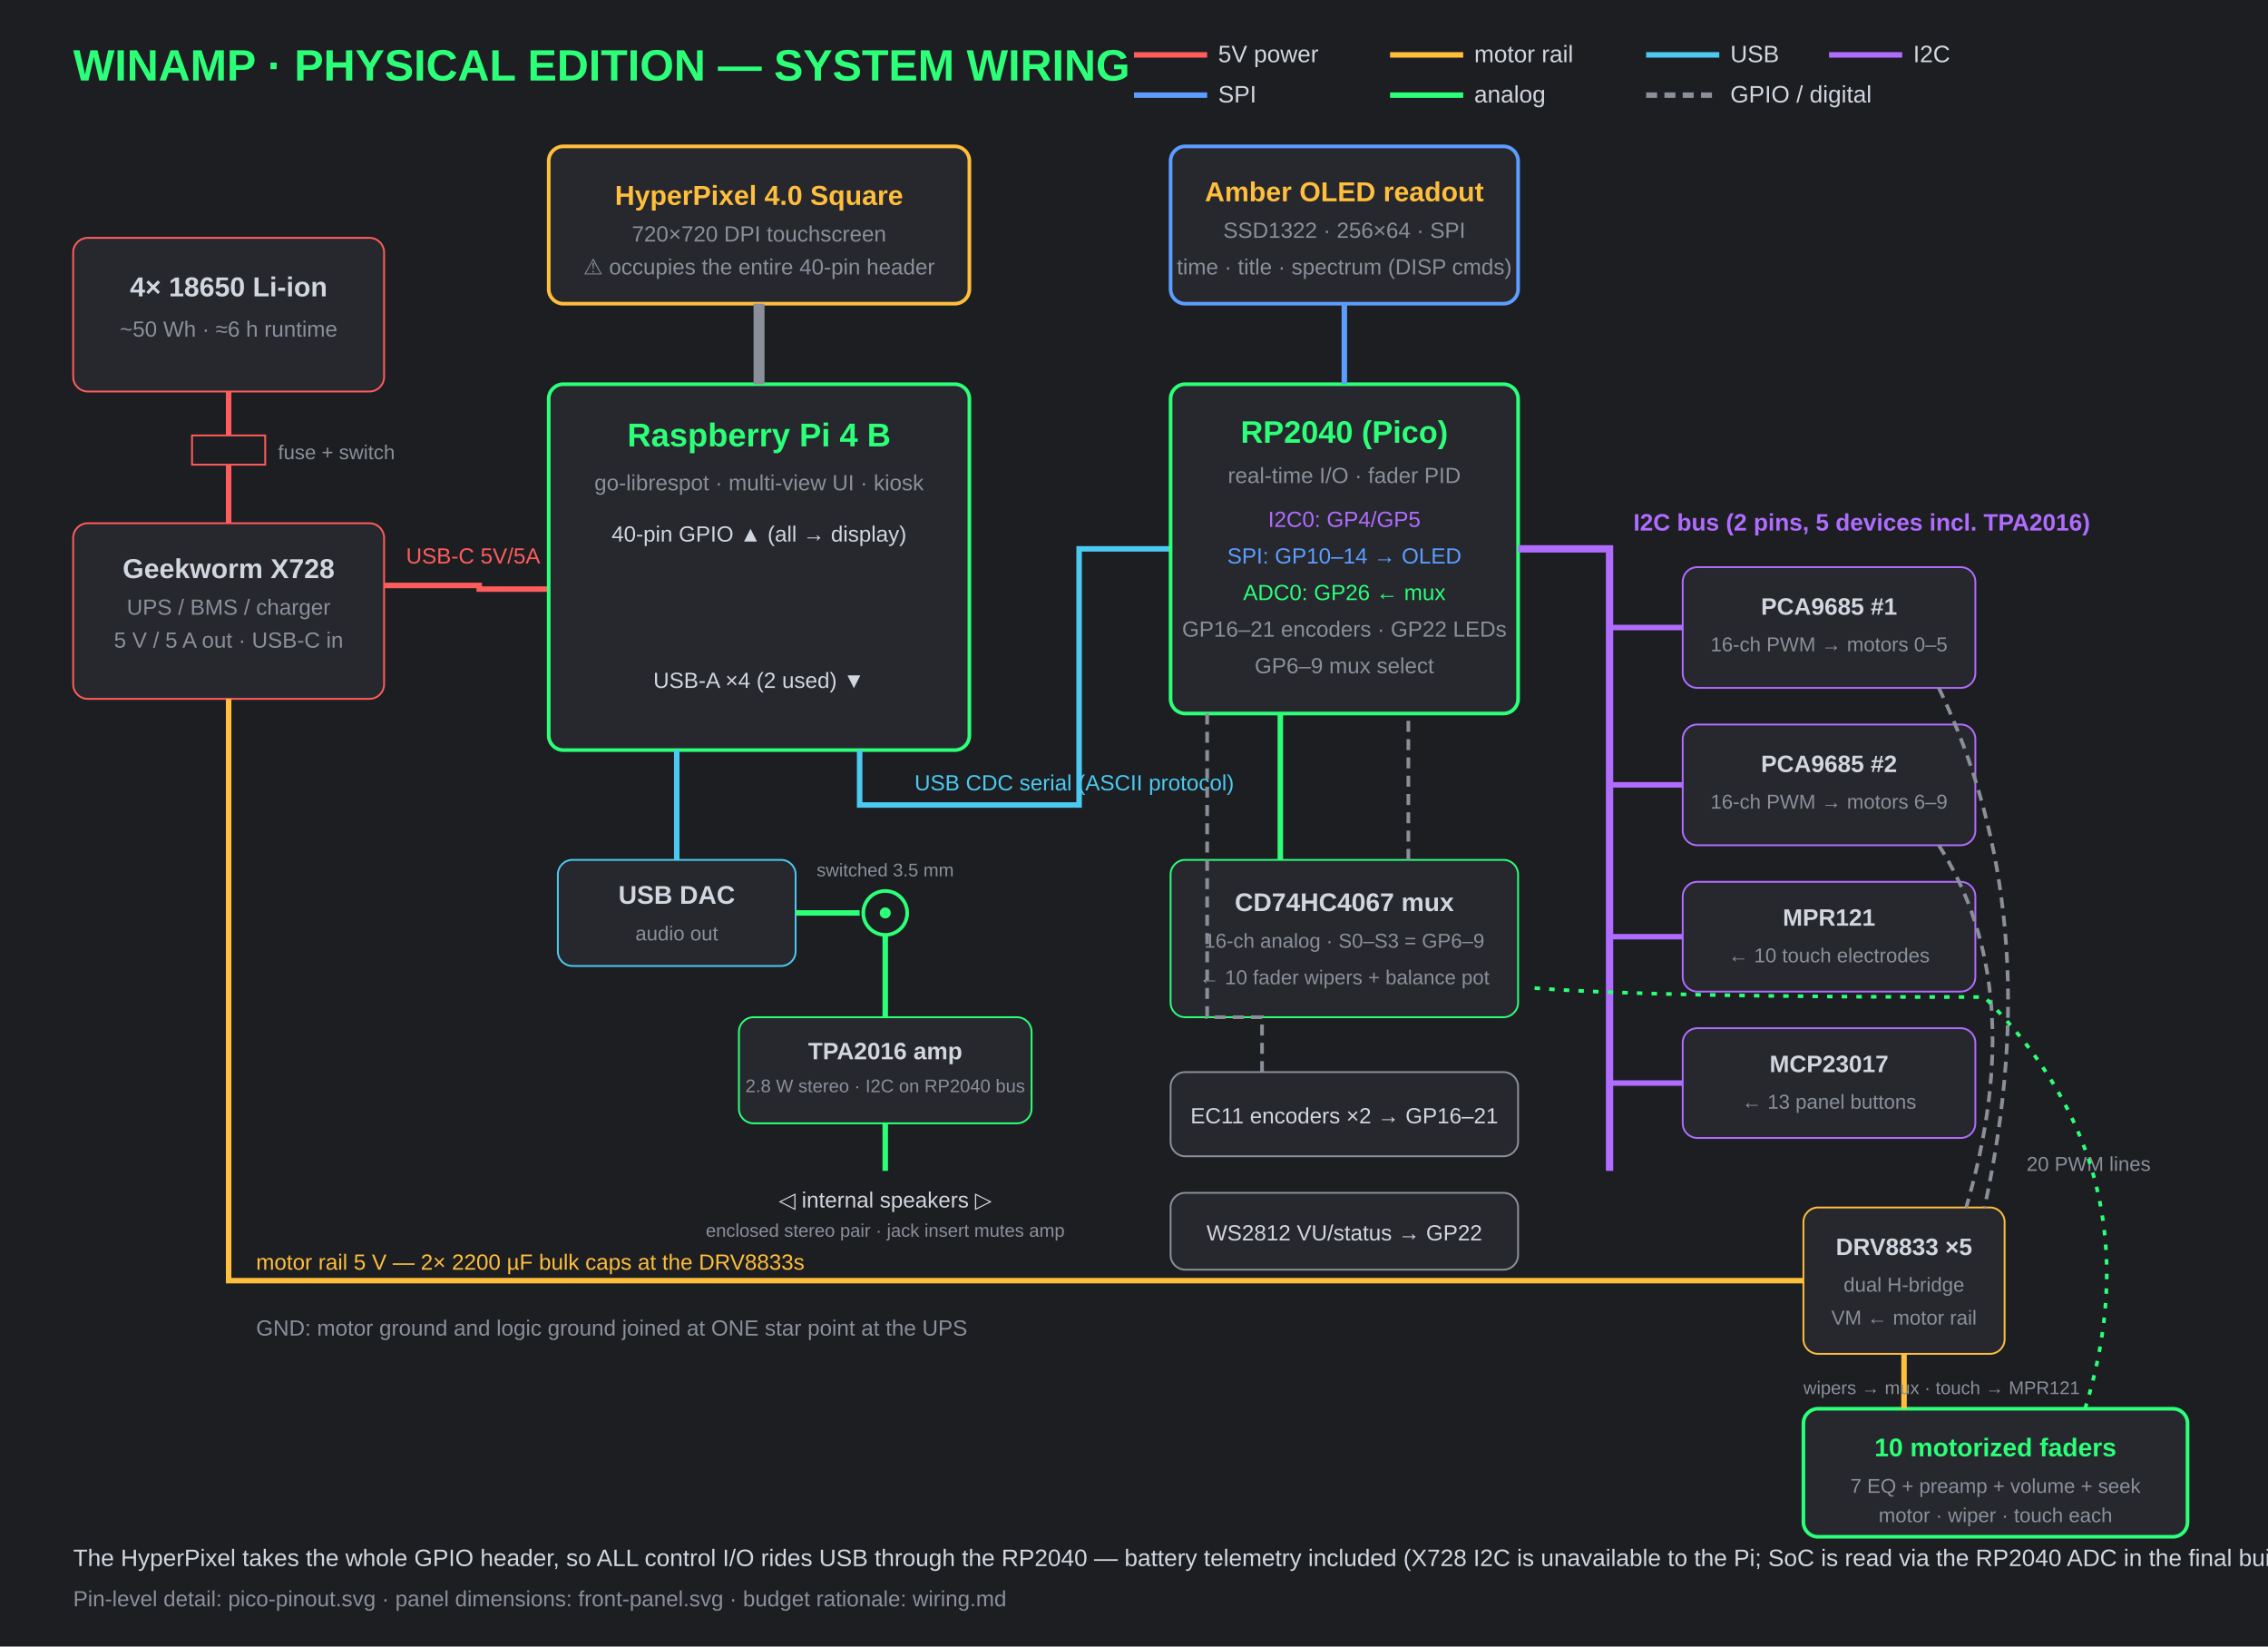
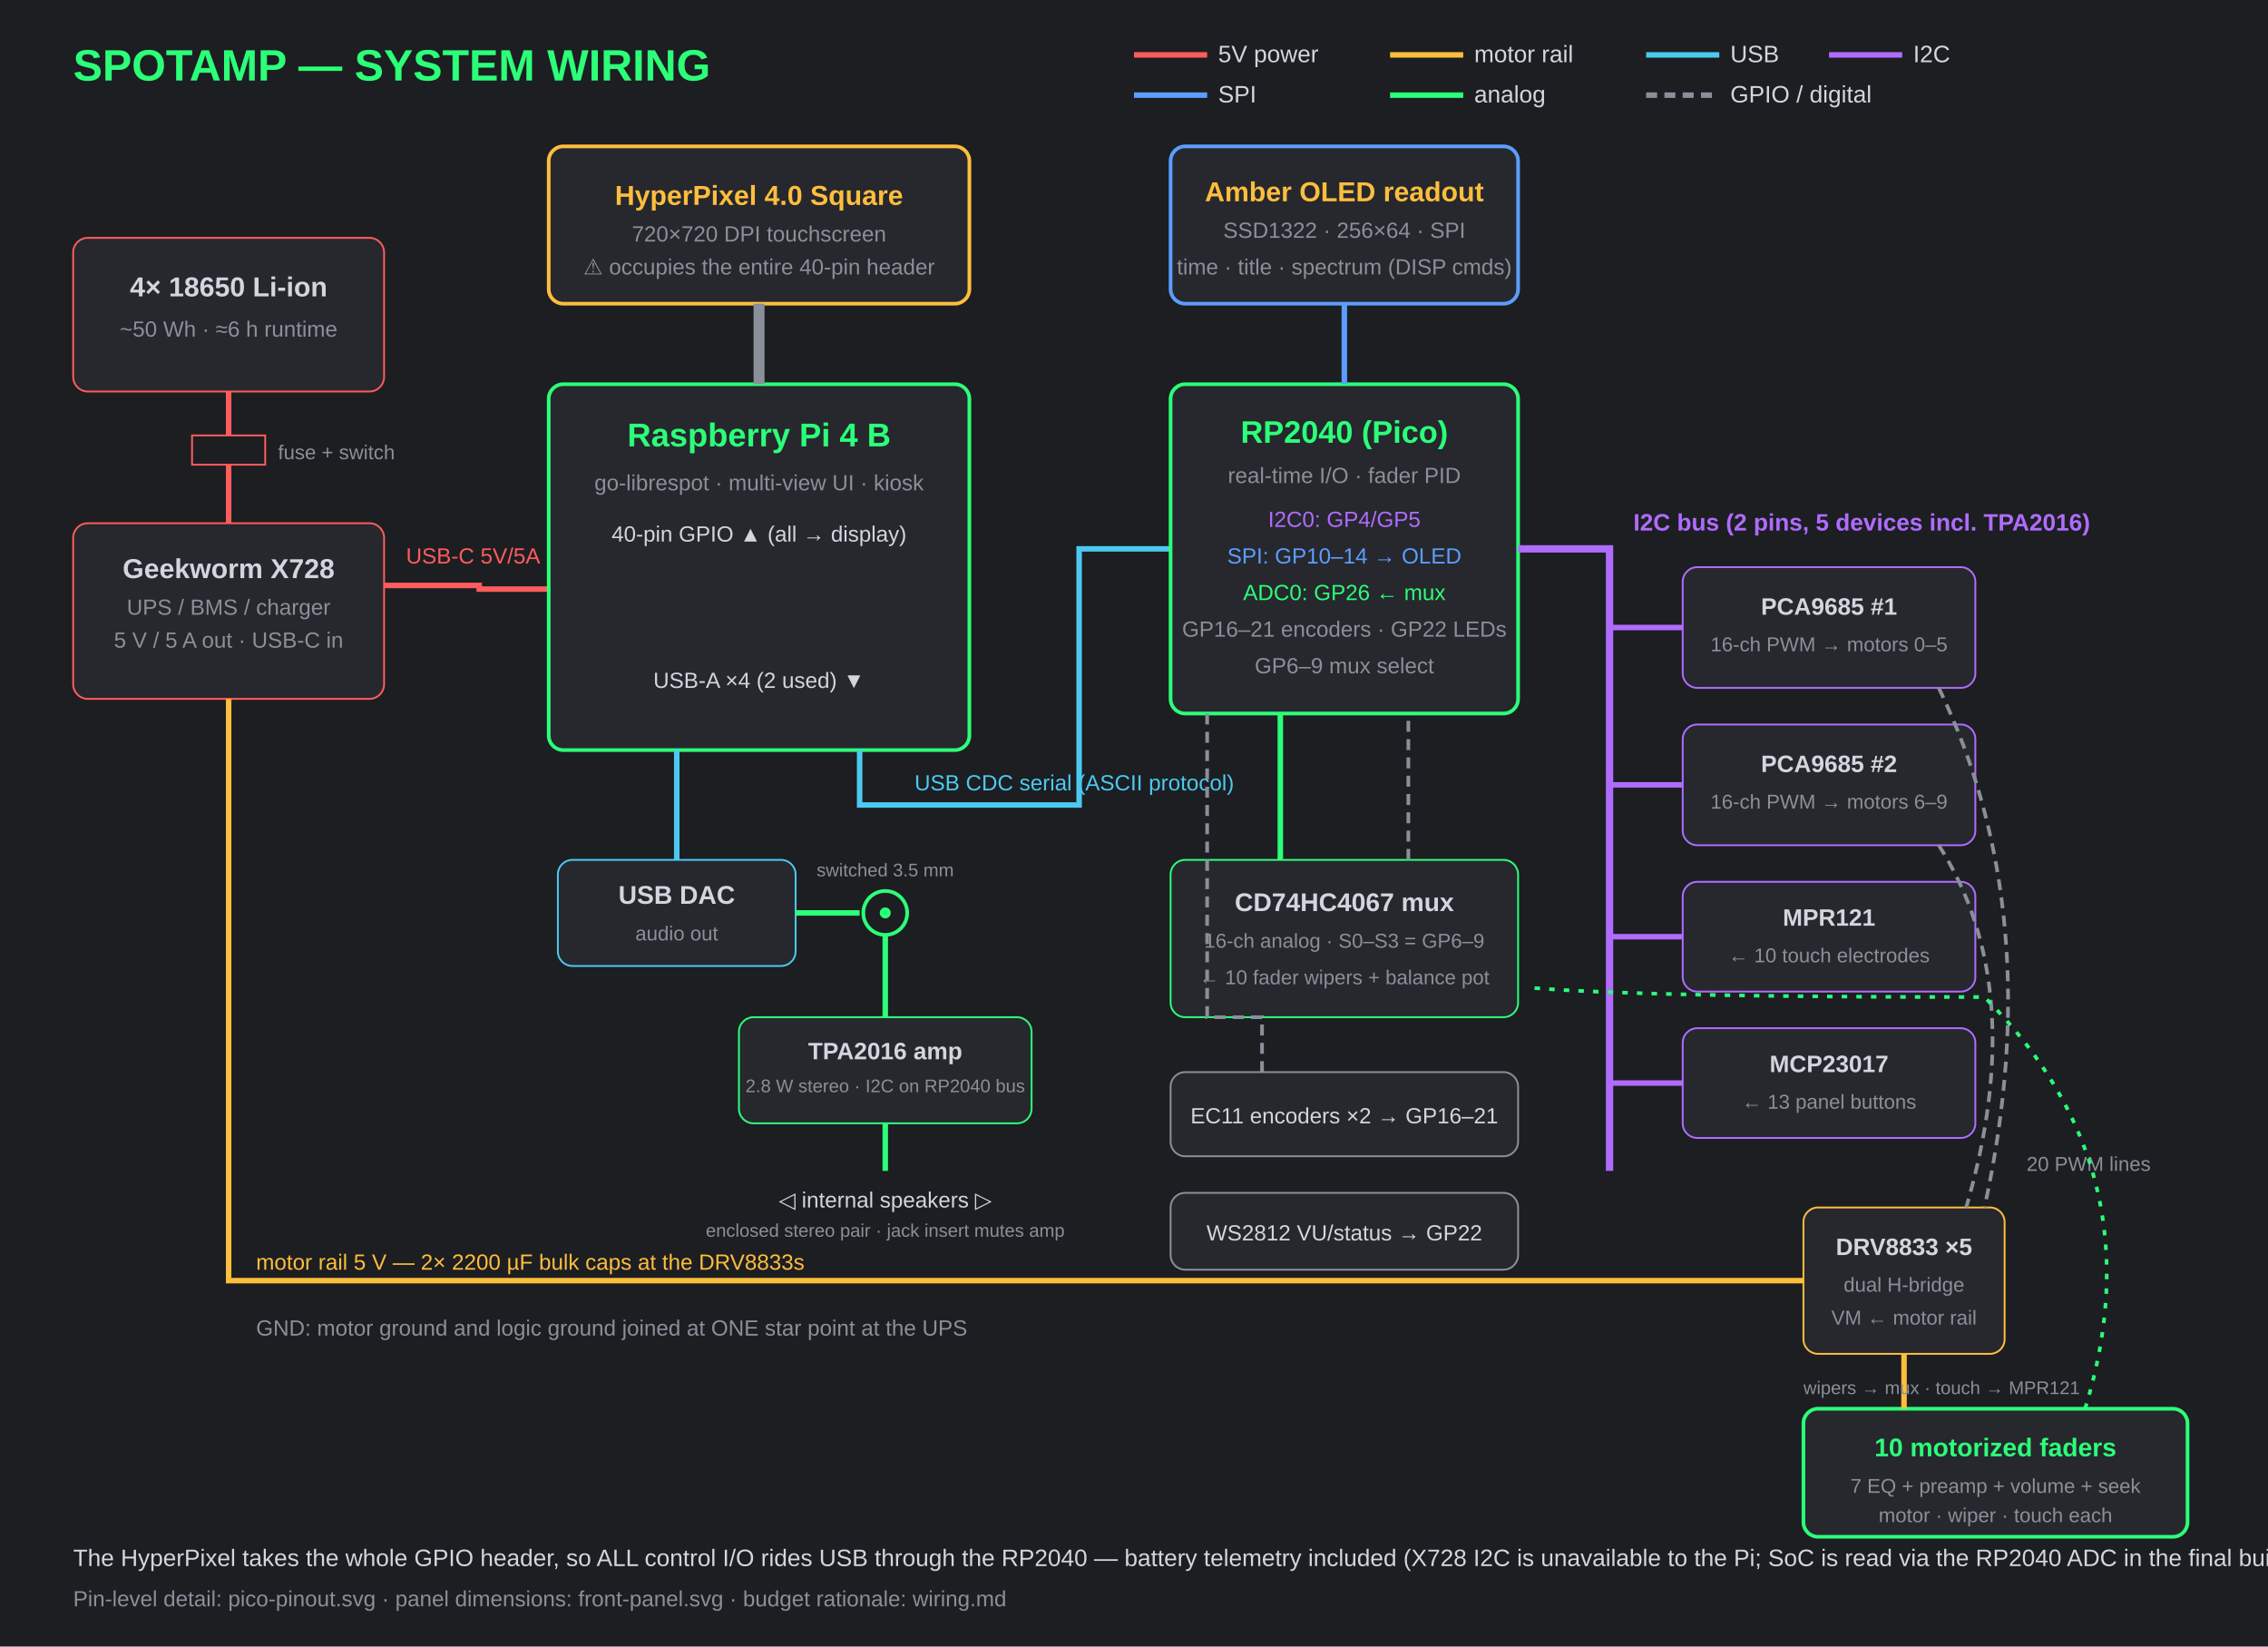
<svg xmlns="http://www.w3.org/2000/svg" viewBox="0 0 1240 900" font-family="Segoe UI, Arial, sans-serif">
  <rect width="1240" height="900" fill="#1c1e22" />
-   <text x="40" y="44" fill="#2cff78" font-size="24" font-weight="bold">WINAMP · PHYSICAL EDITION — SYSTEM WIRING</text>
+   <text x="40" y="44" fill="#2cff78" font-size="24" font-weight="bold">SPOTAMP — SYSTEM WIRING</text>
  <g font-size="13">
    <line x1="620" y1="30" x2="660" y2="30" stroke="#ff5c5c" stroke-width="3" />
    <text x="666" y="34" fill="#d2d6de">5V power</text>
    <line x1="760" y1="30" x2="800" y2="30" stroke="#ffbe3c" stroke-width="3" />
    <text x="806" y="34" fill="#d2d6de">motor rail</text>
    <line x1="900" y1="30" x2="940" y2="30" stroke="#4cc9f0" stroke-width="3" />
    <text x="946" y="34" fill="#d2d6de">USB</text>
    <line x1="1000" y1="30" x2="1040" y2="30" stroke="#b06cff" stroke-width="3" />
    <text x="1046" y="34" fill="#d2d6de">I2C</text>
    <line x1="620" y1="52" x2="660" y2="52" stroke="#5c9dff" stroke-width="3" />
    <text x="666" y="56" fill="#d2d6de">SPI</text>
    <line x1="760" y1="52" x2="800" y2="52" stroke="#2cff78" stroke-width="3" />
    <text x="806" y="56" fill="#d2d6de">analog</text>
    <line x1="900" y1="52" x2="940" y2="52" stroke="#8a8f99" stroke-width="3" stroke-dasharray="6 4" />
    <text x="946" y="56" fill="#d2d6de">GPIO / digital</text>
  </g>
  <rect x="40" y="130" width="170" height="84" rx="8" fill="#26282e" stroke="#ff5c5c" />
  <text x="125" y="162" fill="#d2d6de" font-size="15" text-anchor="middle" font-weight="bold">4× 18650 Li-ion</text>
  <text x="125" y="184" fill="#8a8f99" font-size="12" text-anchor="middle">~50 Wh · ≈6 h runtime</text>
  <line x1="125" y1="214" x2="125" y2="286" stroke="#ff5c5c" stroke-width="3" />
  <rect x="105" y="238" width="40" height="16" fill="#1c1e22" stroke="#ff5c5c" />
  <text x="152" y="251" fill="#8a8f99" font-size="11">fuse + switch</text>
  <rect x="40" y="286" width="170" height="96" rx="8" fill="#26282e" stroke="#ff5c5c" />
  <text x="125" y="316" fill="#d2d6de" font-size="15" text-anchor="middle" font-weight="bold">Geekworm X728</text>
  <text x="125" y="336" fill="#8a8f99" font-size="12" text-anchor="middle">UPS / BMS / charger</text>
  <text x="125" y="354" fill="#8a8f99" font-size="12" text-anchor="middle">5 V / 5 A out · USB-C in</text>
  <path d="M 210 320 H 262 V 322 H 300" fill="none" stroke="#ff5c5c" stroke-width="3" />
  <text x="222" y="308" fill="#ff5c5c" font-size="12">USB-C 5V/5A</text>
  <path d="M 125 382 V 700 H 986" fill="none" stroke="#ffbe3c" stroke-width="3" />
  <text x="140" y="694" fill="#ffbe3c" font-size="12">motor rail 5 V — 2× 2200 µF bulk caps at the DRV8833s</text>
  <text x="140" y="730" fill="#8a8f99" font-size="12">GND: motor ground and logic ground joined at ONE star point at the UPS</text>
  <rect x="300" y="210" width="230" height="200" rx="8" fill="#26282e" stroke="#2cff78" stroke-width="2" />
  <text x="415" y="244" fill="#2cff78" font-size="18" text-anchor="middle" font-weight="bold">Raspberry Pi 4 B</text>
  <text x="415" y="268" fill="#8a8f99" font-size="12" text-anchor="middle">go-librespot · multi-view UI · kiosk</text>
  <text x="415" y="296" fill="#d2d6de" font-size="12" text-anchor="middle">40-pin GPIO ▲ (all → display)</text>
  <text x="415" y="376" fill="#d2d6de" font-size="12" text-anchor="middle">USB-A ×4 (2 used) ▼</text>
  <rect x="300" y="80" width="230" height="86" rx="8" fill="#26282e" stroke="#ffbe3c" stroke-width="2" />
  <text x="415" y="112" fill="#ffbe3c" font-size="15" text-anchor="middle" font-weight="bold">HyperPixel 4.0 Square</text>
  <text x="415" y="132" fill="#8a8f99" font-size="12" text-anchor="middle">720×720 DPI touchscreen</text>
  <text x="415" y="150" fill="#8a8f99" font-size="12" text-anchor="middle">⚠ occupies the entire 40-pin header</text>
  <line x1="415" y1="166" x2="415" y2="210" stroke="#8a8f99" stroke-width="6" />
  <path d="M 370 410 V 470" fill="none" stroke="#4cc9f0" stroke-width="3" />
  <rect x="305" y="470" width="130" height="58" rx="8" fill="#26282e" stroke="#4cc9f0" />
  <text x="370" y="494" fill="#d2d6de" font-size="14" text-anchor="middle" font-weight="bold">USB DAC</text>
  <text x="370" y="514" fill="#8a8f99" font-size="11" text-anchor="middle">audio out</text>
  <path d="M 435 499 H 470" fill="none" stroke="#2cff78" stroke-width="3" />
  <circle cx="484" cy="499" r="12" fill="none" stroke="#2cff78" stroke-width="2" />
  <circle cx="484" cy="499" r="3" fill="#2cff78" />
  <text x="484" y="479" fill="#8a8f99" font-size="10" text-anchor="middle">switched 3.5 mm</text>
  <path d="M 484 511 V 556" fill="none" stroke="#2cff78" stroke-width="3" />
  <rect x="404" y="556" width="160" height="58" rx="8" fill="#26282e" stroke="#2cff78" />
  <text x="484" y="579" fill="#d2d6de" font-size="13" text-anchor="middle" font-weight="bold">TPA2016 amp</text>
  <text x="484" y="597" fill="#8a8f99" font-size="10" text-anchor="middle">2.8 W stereo · I2C on RP2040 bus</text>
  <path d="M 484 614 V 640" fill="none" stroke="#2cff78" stroke-width="3" />
  <text x="484" y="660" fill="#d2d6de" font-size="12" text-anchor="middle">◁ internal speakers ▷</text>
  <text x="484" y="676" fill="#8a8f99" font-size="10" text-anchor="middle">enclosed stereo pair · jack insert mutes amp</text>
  <path d="M 470 410 V 440 H 590 V 300 H 640" fill="none" stroke="#4cc9f0" stroke-width="3" />
  <text x="500" y="432" fill="#4cc9f0" font-size="12">USB CDC serial (ASCII protocol)</text>
  <rect x="640" y="210" width="190" height="180" rx="8" fill="#26282e" stroke="#2cff78" stroke-width="2" />
  <text x="735" y="242" fill="#2cff78" font-size="17" text-anchor="middle" font-weight="bold">RP2040 (Pico)</text>
  <text x="735" y="264" fill="#8a8f99" font-size="12" text-anchor="middle">real-time I/O · fader PID</text>
  <text x="735" y="288" fill="#b06cff" font-size="12" text-anchor="middle">I2C0: GP4/GP5</text>
  <text x="735" y="308" fill="#5c9dff" font-size="12" text-anchor="middle">SPI: GP10–14 → OLED</text>
  <text x="735" y="328" fill="#2cff78" font-size="12" text-anchor="middle">ADC0: GP26 ← mux</text>
  <text x="735" y="348" fill="#8a8f99" font-size="12" text-anchor="middle">GP16–21 encoders · GP22 LEDs</text>
  <text x="735" y="368" fill="#8a8f99" font-size="12" text-anchor="middle">GP6–9 mux select</text>
  <rect x="640" y="80" width="190" height="86" rx="8" fill="#26282e" stroke="#5c9dff" stroke-width="2" />
  <text x="735" y="110" fill="#ffbe3c" font-size="15" text-anchor="middle" font-weight="bold">Amber OLED readout</text>
  <text x="735" y="130" fill="#8a8f99" font-size="12" text-anchor="middle">SSD1322 · 256×64 · SPI</text>
  <text x="735" y="150" fill="#8a8f99" font-size="12" text-anchor="middle">time · title · spectrum (DISP cmds)</text>
  <line x1="735" y1="166" x2="735" y2="210" stroke="#5c9dff" stroke-width="3" />
  <rect x="640" y="470" width="190" height="86" rx="8" fill="#26282e" stroke="#2cff78" />
  <text x="735" y="498" fill="#d2d6de" font-size="14" text-anchor="middle" font-weight="bold">CD74HC4067 mux</text>
  <text x="735" y="518" fill="#8a8f99" font-size="11" text-anchor="middle">16-ch analog · S0–S3 = GP6–9</text>
  <text x="735" y="538" fill="#8a8f99" font-size="11" text-anchor="middle">← 10 fader wipers + balance pot</text>
  <path d="M 700 470 V 390" fill="none" stroke="#2cff78" stroke-width="3" />
  <path d="M 770 470 V 390" fill="none" stroke="#8a8f99" stroke-width="2" stroke-dasharray="6 4" />
  <rect x="640" y="586" width="190" height="46" rx="8" fill="#26282e" stroke="#8a8f99" />
  <text x="735" y="614" fill="#d2d6de" font-size="12" text-anchor="middle">EC11 encoders ×2 → GP16–21</text>
  <path d="M 690 586 V 556 H 660 V 390" fill="none" stroke="#8a8f99" stroke-width="2" stroke-dasharray="6 4" />
  <rect x="640" y="652" width="190" height="42" rx="8" fill="#26282e" stroke="#8a8f99" />
  <text x="735" y="678" fill="#d2d6de" font-size="12" text-anchor="middle">WS2812 VU/status → GP22</text>
  <path d="M 830 300 H 880 V 640" fill="none" stroke="#b06cff" stroke-width="4" />
  <text x="893" y="290" fill="#b06cff" font-size="13" font-weight="bold">I2C bus (2 pins, 5 devices incl. TPA2016)</text>
  <rect x="920" y="310" width="160" height="66" rx="8" fill="#26282e" stroke="#b06cff" />
  <text x="1000" y="336" fill="#d2d6de" font-size="13" text-anchor="middle" font-weight="bold">PCA9685 #1</text>
  <text x="1000" y="356" fill="#8a8f99" font-size="11" text-anchor="middle">16-ch PWM → motors 0–5</text>
  <path d="M 880 343 H 920" fill="none" stroke="#b06cff" stroke-width="3" />
  <rect x="920" y="396" width="160" height="66" rx="8" fill="#26282e" stroke="#b06cff" />
  <text x="1000" y="422" fill="#d2d6de" font-size="13" text-anchor="middle" font-weight="bold">PCA9685 #2</text>
  <text x="1000" y="442" fill="#8a8f99" font-size="11" text-anchor="middle">16-ch PWM → motors 6–9</text>
  <path d="M 880 429 H 920" fill="none" stroke="#b06cff" stroke-width="3" />
  <rect x="920" y="482" width="160" height="60" rx="8" fill="#26282e" stroke="#b06cff" />
  <text x="1000" y="506" fill="#d2d6de" font-size="13" text-anchor="middle" font-weight="bold">MPR121</text>
  <text x="1000" y="526" fill="#8a8f99" font-size="11" text-anchor="middle">← 10 touch electrodes</text>
  <path d="M 880 512 H 920" fill="none" stroke="#b06cff" stroke-width="3" />
  <rect x="920" y="562" width="160" height="60" rx="8" fill="#26282e" stroke="#b06cff" />
  <text x="1000" y="586" fill="#d2d6de" font-size="13" text-anchor="middle" font-weight="bold">MCP23017</text>
  <text x="1000" y="606" fill="#8a8f99" font-size="11" text-anchor="middle">← 13 panel buttons</text>
  <path d="M 880 592 H 920" fill="none" stroke="#b06cff" stroke-width="3" />
  <rect x="986" y="660" width="110" height="80" rx="8" fill="#26282e" stroke="#ffbe3c" />
  <text x="1041" y="686" fill="#d2d6de" font-size="13" text-anchor="middle" font-weight="bold">DRV8833 ×5</text>
  <text x="1041" y="706" fill="#8a8f99" font-size="11" text-anchor="middle">dual H-bridge</text>
  <text x="1041" y="724" fill="#8a8f99" font-size="11" text-anchor="middle">VM ← motor rail</text>
  <path d="M 1000 376 V 400 M 1000 462 V 480" fill="none" stroke="none" />
  <path d="M 1060 376 Q 1120 500 1085 660" fill="none" stroke="#8a8f99" stroke-width="2" stroke-dasharray="6 4" />
  <path d="M 1060 462 Q 1110 540 1075 660" fill="none" stroke="#8a8f99" stroke-width="2" stroke-dasharray="6 4" />
  <text x="1108" y="640" fill="#8a8f99" font-size="11">20 PWM lines</text>
  <rect x="986" y="770" width="210" height="70" rx="8" fill="#26282e" stroke="#2cff78" stroke-width="2" />
  <text x="1091" y="796" fill="#2cff78" font-size="14" text-anchor="middle" font-weight="bold">10 motorized faders</text>
  <text x="1091" y="816" fill="#8a8f99" font-size="11" text-anchor="middle">7 EQ + preamp + volume + seek</text>
  <text x="1091" y="832" fill="#8a8f99" font-size="11" text-anchor="middle">motor · wiper · touch each</text>
  <path d="M 1041 740 V 770" fill="none" stroke="#ffbe3c" stroke-width="3" />
  <path d="M 1140 770 Q 1180 640 1085 545 Q 900 545 838 540" fill="none" stroke="#2cff78" stroke-width="2" stroke-dasharray="3 5" />
  <text x="986" y="762" fill="#8a8f99" font-size="10">wipers → mux · touch → MPR121</text>
  <text x="40" y="856" fill="#d2d6de" font-size="13">The HyperPixel takes the whole GPIO header, so ALL control I/O rides USB through the RP2040 — battery telemetry included (X728 I2C is unavailable to the Pi; SoC is read via the RP2040 ADC in the final build).</text>
  <text x="40" y="878" fill="#8a8f99" font-size="12">Pin-level detail: pico-pinout.svg · panel dimensions: front-panel.svg · budget rationale: wiring.md</text>
</svg>
